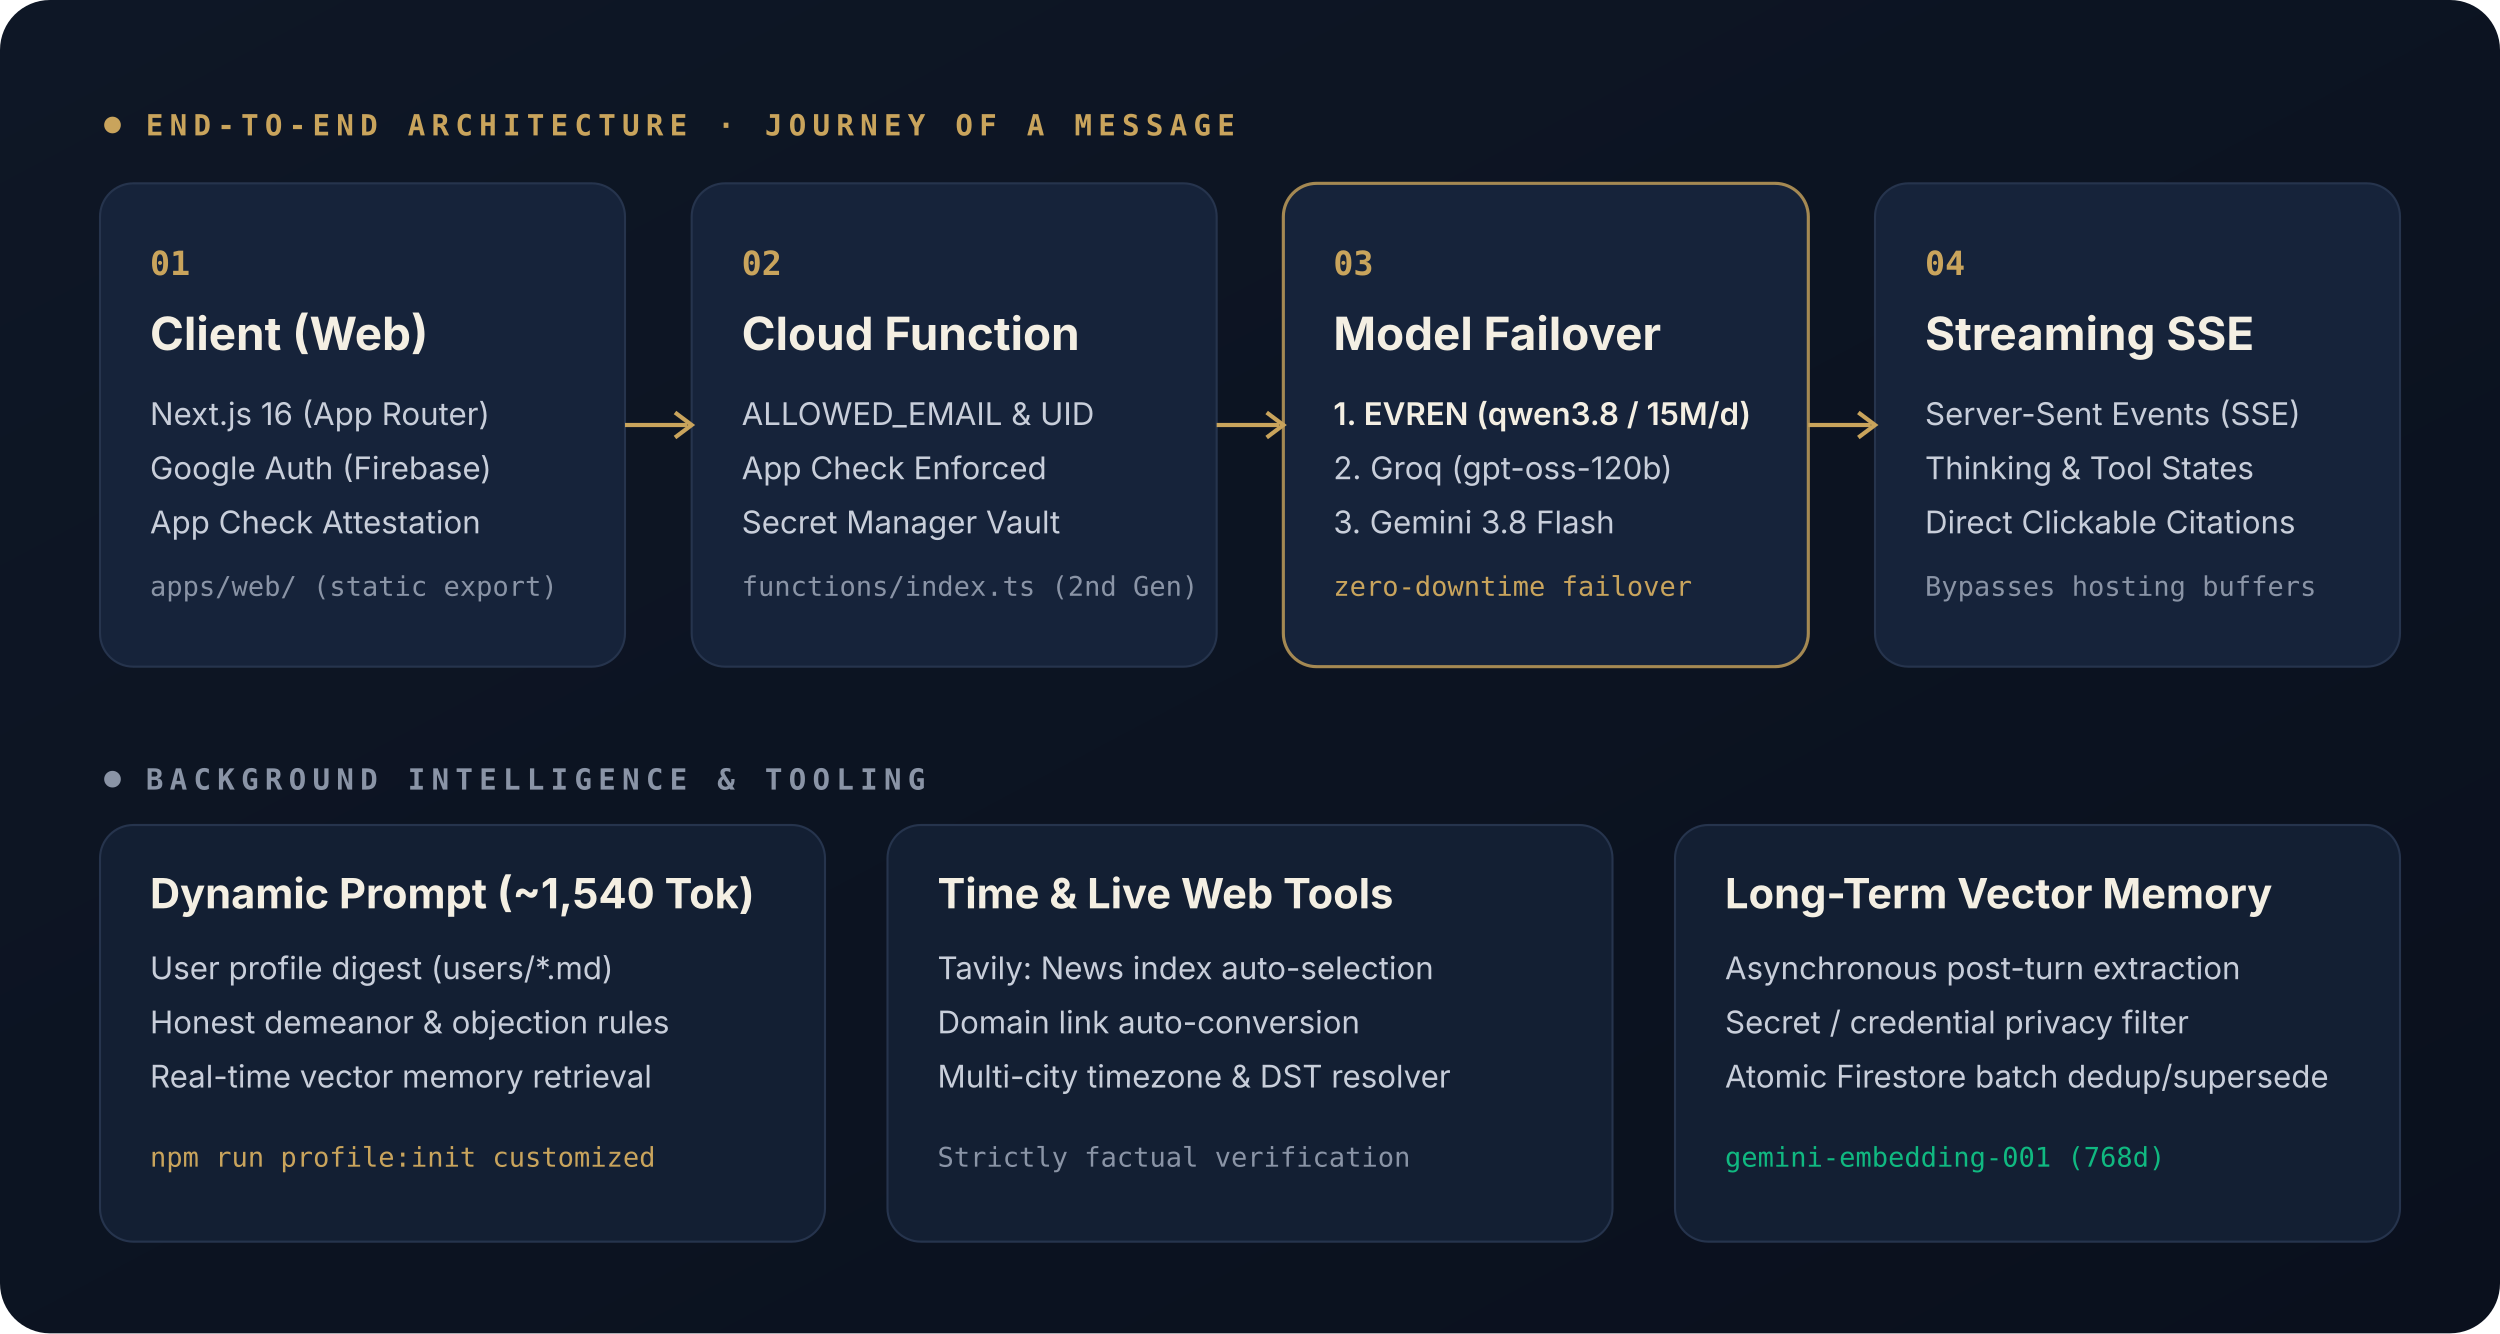
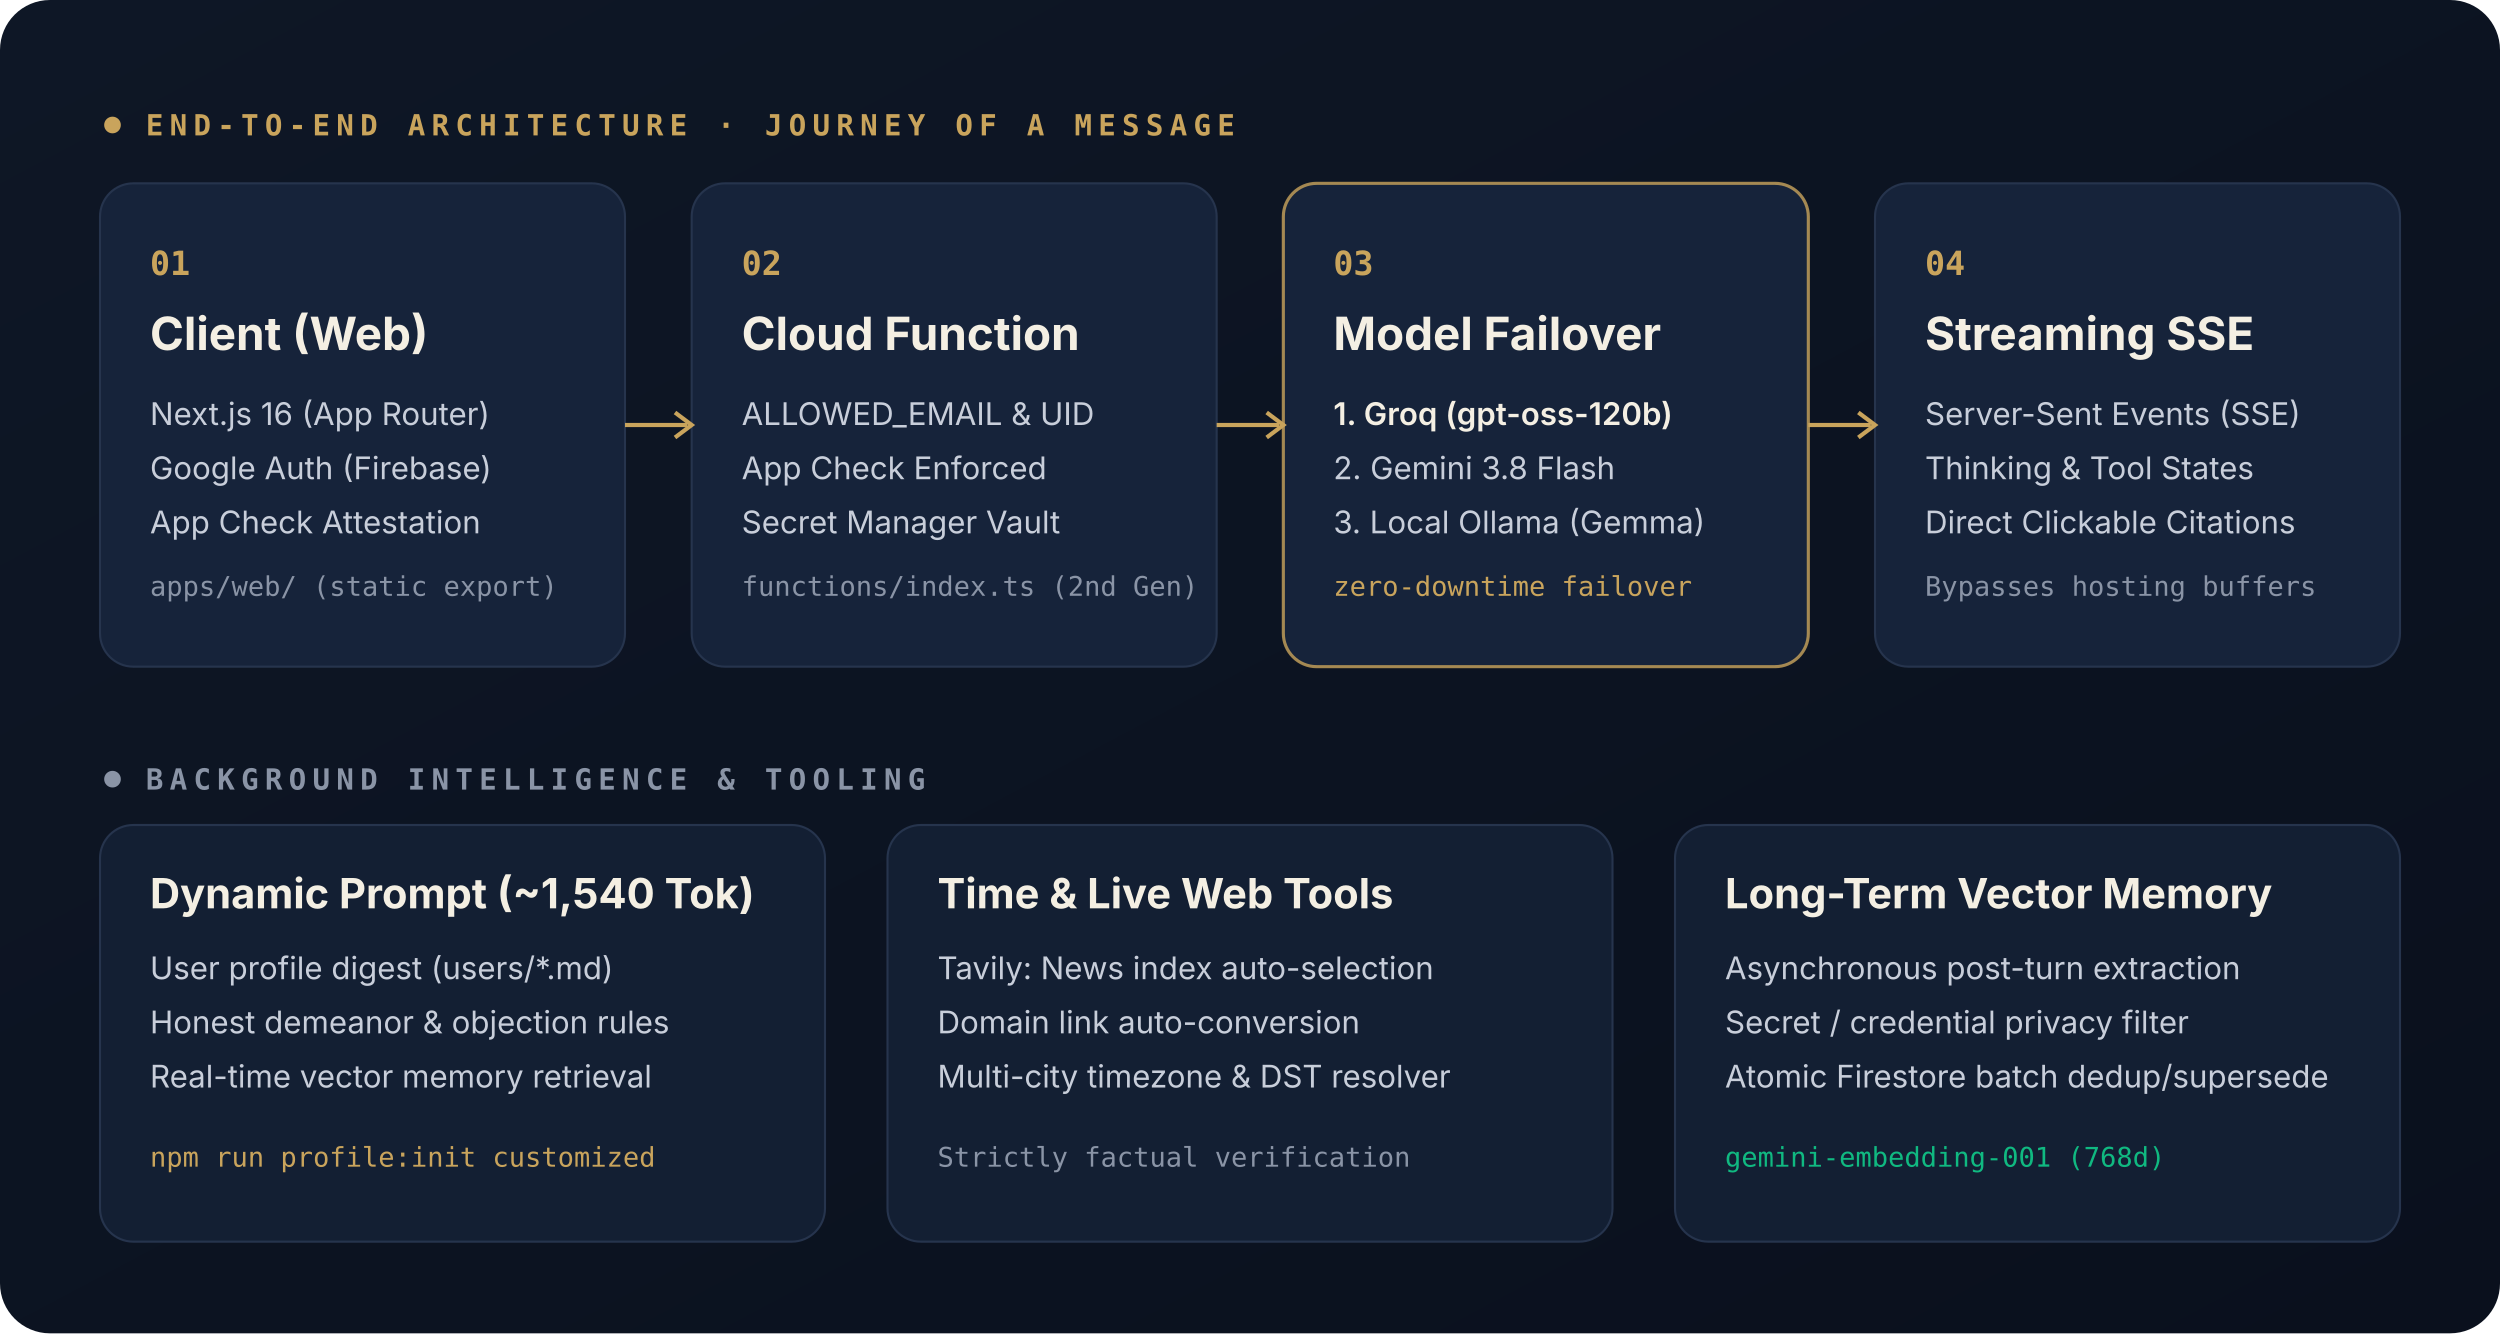
<svg xmlns="http://www.w3.org/2000/svg" width="1200" height="640" viewBox="0 0 1200 640" role="img" aria-labelledby="arch-title arch-desc">
  <defs>
    <linearGradient id="archBg" x1="0%" y1="0%" x2="100%" y2="100%">
      <stop offset="0%" stop-color="#0E1726" />
      <stop offset="100%" stop-color="#0A101D" />
    </linearGradient>
  </defs>
  <rect width="1200" height="640" rx="24" fill="url(#archBg)" />
  <g transform="translate(48 54)">
    <circle cx="6" cy="6" r="4" fill="#C9A45C" />
    <text x="22" y="11" font-family="ui-monospace, SFMono-Regular, Menlo, monospace" font-size="14" font-weight="600" letter-spacing="3" fill="#C9A45C">END-TO-END ARCHITECTURE · JOURNEY OF A MESSAGE</text>
  </g>
  <g id="request-path" font-family="-apple-system, BlinkMacSystemFont, 'Segoe UI', sans-serif">
    <g transform="translate(48 88)">
      <rect width="252" height="232" rx="16" fill="#16233A" stroke="#26344D" />
      <text x="24" y="44" font-family="ui-monospace, SFMono-Regular, Menlo, monospace" font-size="16" font-weight="700" fill="#C9A45C">01</text>
      <text x="24" y="80" font-size="22" font-weight="700" fill="#F4EFE3">Client (Web)</text>
      <text x="24" y="116" font-size="15" fill="#C8CEDA">Next.js 16 (App Router)</text>
      <text x="24" y="142" font-size="15" fill="#C8CEDA">Google Auth (Firebase)</text>
      <text x="24" y="168" font-size="15" fill="#C8CEDA">App Check Attestation</text>
      <text x="24" y="198" font-family="ui-monospace, SFMono-Regular, Menlo, monospace" font-size="13" fill="#8A94A6">apps/web/ (static export)</text>
    </g>
    <g transform="translate(332 88)">
      <rect width="252" height="232" rx="16" fill="#16233A" stroke="#26344D" />
      <text x="24" y="44" font-family="ui-monospace, SFMono-Regular, Menlo, monospace" font-size="16" font-weight="700" fill="#C9A45C">02</text>
      <text x="24" y="80" font-size="22" font-weight="700" fill="#F4EFE3">Cloud Function</text>
      <text x="24" y="116" font-size="15" fill="#C8CEDA">ALLOWED_EMAIL &amp; UID</text>
      <text x="24" y="142" font-size="15" fill="#C8CEDA">App Check Enforced</text>
      <text x="24" y="168" font-size="15" fill="#C8CEDA">Secret Manager Vault</text>
      <text x="24" y="198" font-family="ui-monospace, SFMono-Regular, Menlo, monospace" font-size="13" fill="#8A94A6">functions/index.ts (2nd Gen)</text>
    </g>
    <g transform="translate(616 88)">
      <rect width="252" height="232" rx="16" fill="#16233A" stroke="#C9A45C" stroke-width="1.5" stroke-opacity="0.8" />
      <text x="24" y="44" font-family="ui-monospace, SFMono-Regular, Menlo, monospace" font-size="16" font-weight="700" fill="#C9A45C">03</text>
      <text x="24" y="80" font-size="22" font-weight="700" fill="#F4EFE3">Model Failover</text>
-       <text x="24" y="116" font-size="15" font-weight="600" fill="#F4EFE3">1. EVREN (qwen3.8 / 15M/d)</text>
-       <text x="24" y="142" font-size="15" fill="#C8CEDA">2. Groq (gpt-oss-120b)</text>
-       <text x="24" y="168" font-size="15" fill="#C8CEDA">3. Gemini 3.8 Flash</text>
+       <text x="24" y="116" font-size="15" font-weight="600" fill="#F4EFE3">1. Groq (gpt-oss-120b)</text>
+       <text x="24" y="142" font-size="15" fill="#C8CEDA">2. Gemini 3.8 Flash</text>
+       <text x="24" y="168" font-size="15" fill="#C8CEDA">3. Local Ollama (Gemma)</text>
      <text x="24" y="198" font-family="ui-monospace, SFMono-Regular, Menlo, monospace" font-size="13" fill="#C9A45C">zero-downtime failover</text>
    </g>
    <g transform="translate(900 88)">
      <rect width="252" height="232" rx="16" fill="#16233A" stroke="#26344D" />
      <text x="24" y="44" font-family="ui-monospace, SFMono-Regular, Menlo, monospace" font-size="16" font-weight="700" fill="#C9A45C">04</text>
      <text x="24" y="80" font-size="22" font-weight="700" fill="#F4EFE3">Streaming SSE</text>
      <text x="24" y="116" font-size="15" fill="#C8CEDA">Server-Sent Events (SSE)</text>
      <text x="24" y="142" font-size="15" fill="#C8CEDA">Thinking &amp; Tool States</text>
      <text x="24" y="168" font-size="15" fill="#C8CEDA">Direct Clickable Citations</text>
      <text x="24" y="198" font-family="ui-monospace, SFMono-Regular, Menlo, monospace" font-size="13" fill="#8A94A6">Bypasses hosting buffers</text>
    </g>
    <g stroke="#C9A45C" stroke-width="2" fill="none">
      <path d="M300 204 H330" />
      <path d="M324 198 L332 204 L324 210" />
      <path d="M584 204 H614" />
      <path d="M608 198 L616 204 L608 210" />
      <path d="M868 204 H898" />
      <path d="M892 198 L900 204 L892 210" />
    </g>
  </g>
  <g transform="translate(48 368)">
    <circle cx="6" cy="6" r="4" fill="#8A94A6" />
    <text x="22" y="11" font-family="ui-monospace, SFMono-Regular, Menlo, monospace" font-size="14" font-weight="600" letter-spacing="3" fill="#8A94A6">BACKGROUND INTELLIGENCE &amp; TOOLING</text>
  </g>
  <g id="background-work" font-family="-apple-system, BlinkMacSystemFont, 'Segoe UI', sans-serif">
    <g transform="translate(48 396)">
      <rect width="348" height="200" rx="16" fill="#131F33" stroke="#26344D" />
      <text x="24" y="40" font-size="20" font-weight="700" fill="#F4EFE3">Dynamic Prompt (~1,540 Tok)</text>
      <text x="24" y="74" font-size="15" fill="#C8CEDA">User profile digest (users/*.md)</text>
      <text x="24" y="100" font-size="15" fill="#C8CEDA">Honest demeanor &amp; objection rules</text>
      <text x="24" y="126" font-size="15" fill="#C8CEDA">Real-time vector memory retrieval</text>
      <text x="24" y="164" font-family="ui-monospace, SFMono-Regular, Menlo, monospace" font-size="13" fill="#C9A45C">npm run profile:init customized</text>
    </g>
    <g transform="translate(426 396)">
      <rect width="348" height="200" rx="16" fill="#131F33" stroke="#26344D" />
      <text x="24" y="40" font-size="20" font-weight="700" fill="#F4EFE3">Time &amp; Live Web Tools</text>
      <text x="24" y="74" font-size="15" fill="#C8CEDA">Tavily: News index auto-selection</text>
      <text x="24" y="100" font-size="15" fill="#C8CEDA">Domain link auto-conversion</text>
      <text x="24" y="126" font-size="15" fill="#C8CEDA">Multi-city timezone &amp; DST resolver</text>
      <text x="24" y="164" font-family="ui-monospace, SFMono-Regular, Menlo, monospace" font-size="13" fill="#8A94A6">Strictly factual verification</text>
    </g>
    <g transform="translate(804 396)">
      <rect width="348" height="200" rx="16" fill="#131F33" stroke="#26344D" />
      <text x="24" y="40" font-size="20" font-weight="700" fill="#F4EFE3">Long-Term Vector Memory</text>
      <text x="24" y="74" font-size="15" fill="#C8CEDA">Asynchronous post-turn extraction</text>
      <text x="24" y="100" font-size="15" fill="#C8CEDA">Secret / credential privacy filter</text>
      <text x="24" y="126" font-size="15" fill="#C8CEDA">Atomic Firestore batch dedup/supersede</text>
      <text x="24" y="164" font-family="ui-monospace, SFMono-Regular, Menlo, monospace" font-size="13" fill="#10B981">gemini-embedding-001 (768d)</text>
    </g>
  </g>
</svg>
